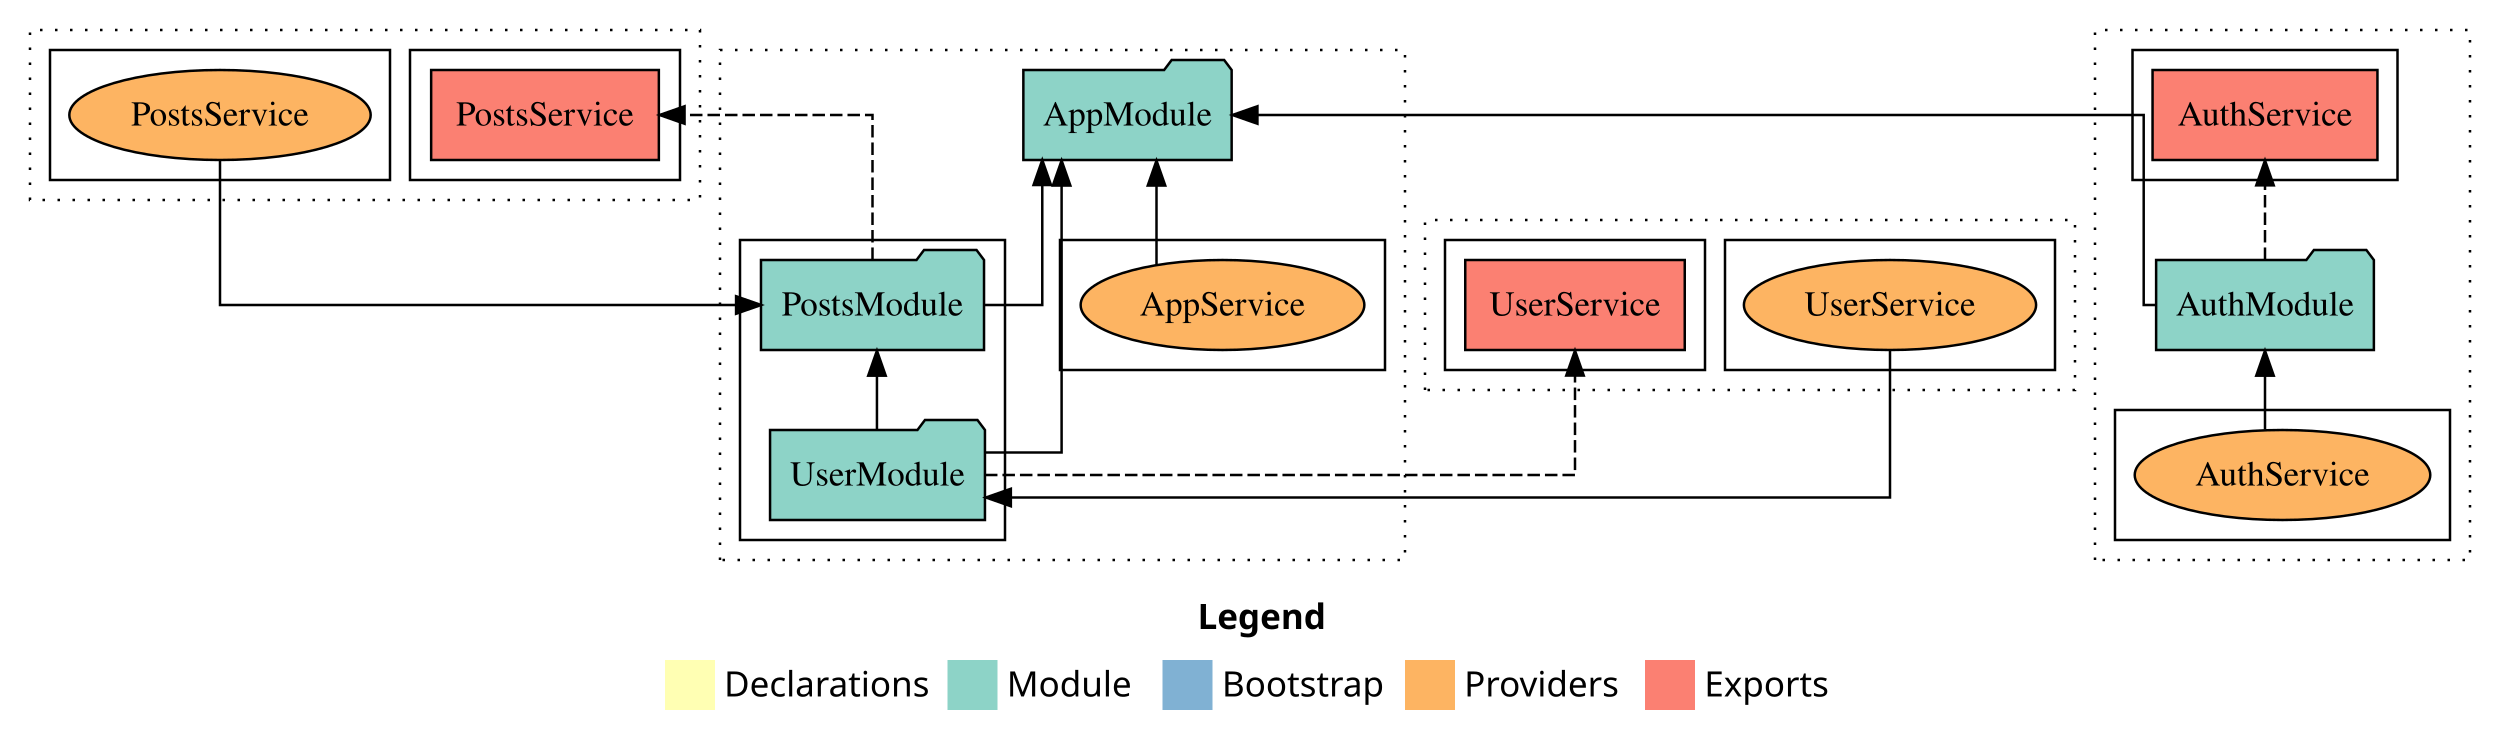
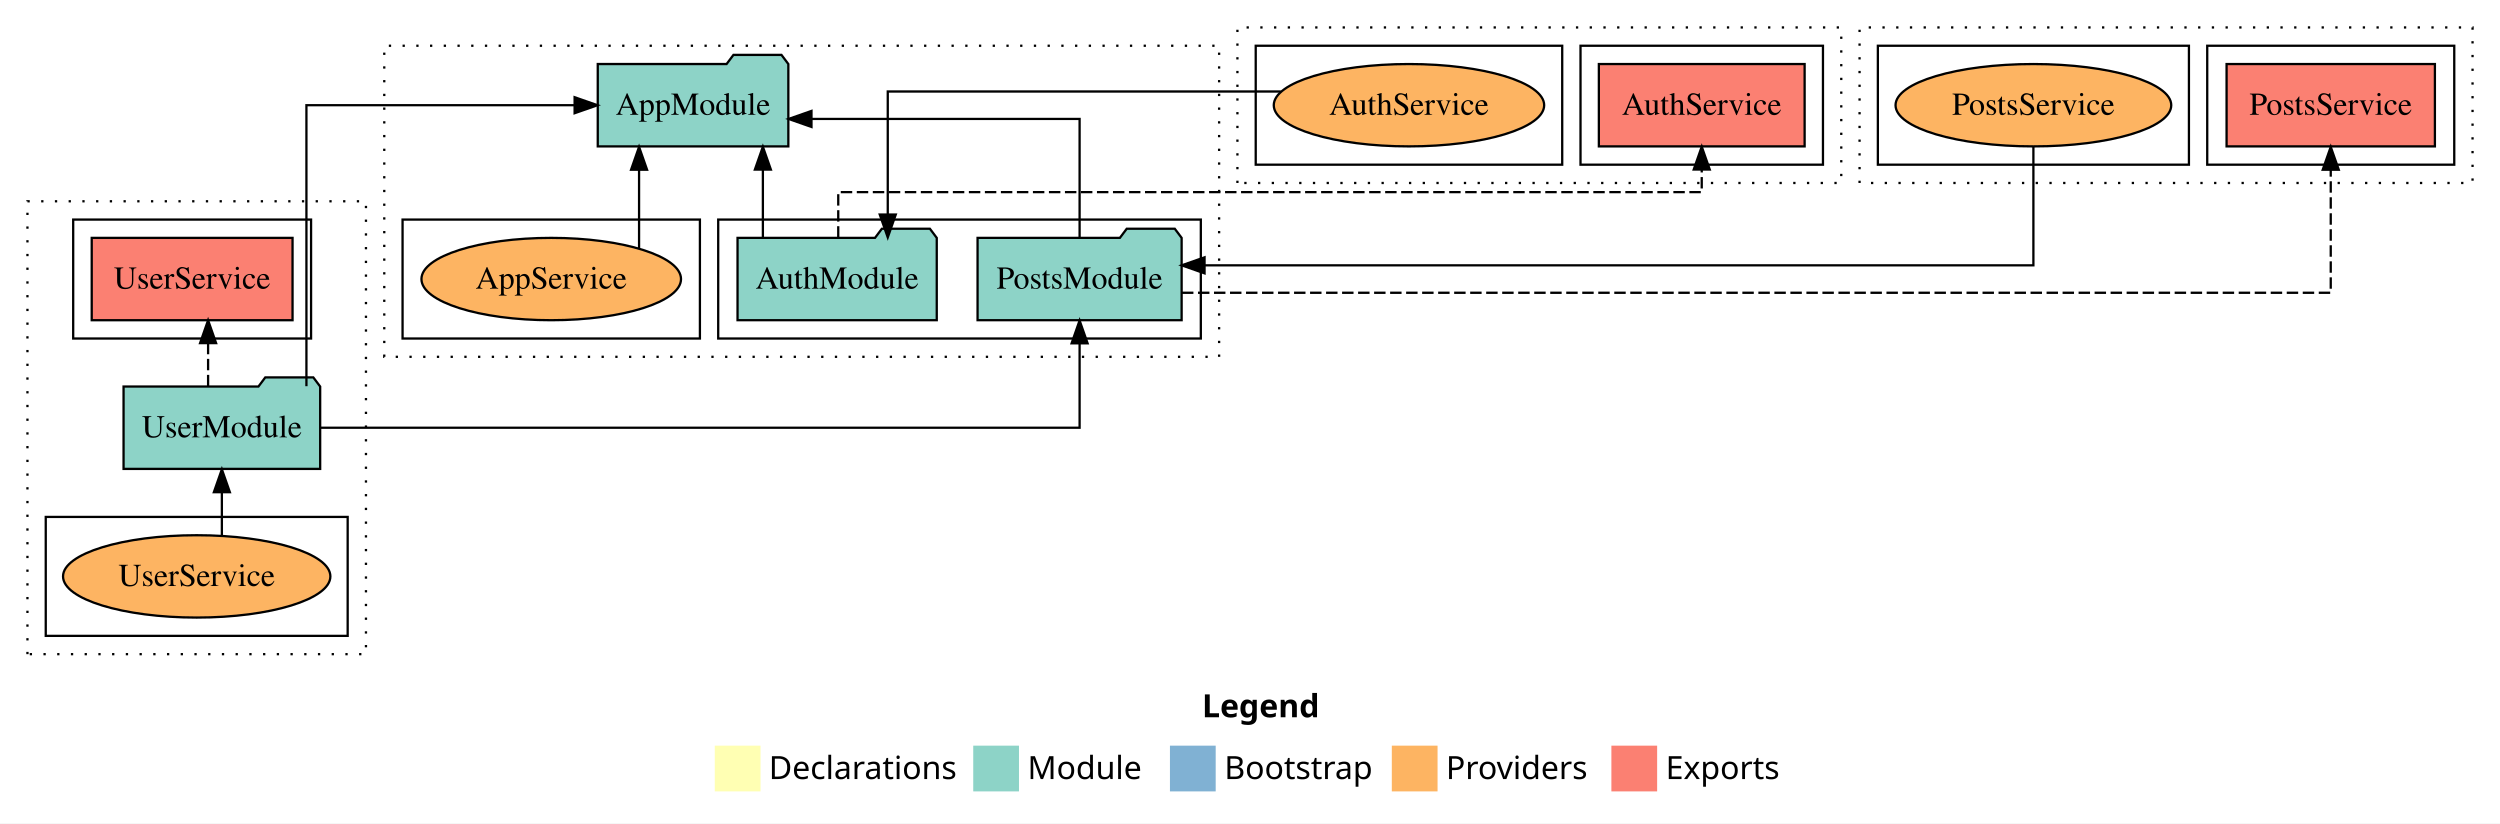
- <svg xmlns="http://www.w3.org/2000/svg" width="1000pt" height="298pt" viewBox="0.00 0.00 1000.00 298.00">
-   <g id="graph0" class="graph" transform="scale(1 1) rotate(0) translate(4 294)">
-     <polygon fill="white" stroke="transparent" points="-4,4 -4,-294 996,-294 996,4 -4,4" />
-     <text text-anchor="start" x="475.01" y="-42.4" font-family="Times-12" font-weight="bold" font-size="14.00">Legend</text>
-     <polygon fill="#ffffb3" stroke="transparent" points="262,-10 262,-30 282,-30 282,-10 262,-10" />
-     <text text-anchor="start" x="285.63" y="-15.4" font-family="Times-12" font-size="14.00">  Declarations</text>
-     <polygon fill="#8dd3c7" stroke="transparent" points="375,-10 375,-30 395,-30 395,-10 375,-10" />
-     <text text-anchor="start" x="398.73" y="-15.4" font-family="Times-12" font-size="14.00">  Module</text>
-     <polygon fill="#80b1d3" stroke="transparent" points="461,-10 461,-30 481,-30 481,-10 461,-10" />
-     <text text-anchor="start" x="484.78" y="-15.4" font-family="Times-12" font-size="14.00">  Bootstrap</text>
-     <polygon fill="#fdb462" stroke="transparent" points="558,-10 558,-30 578,-30 578,-10 558,-10" />
-     <text text-anchor="start" x="581.67" y="-15.4" font-family="Times-12" font-size="14.00">  Providers</text>
-     <polygon fill="#fb8072" stroke="transparent" points="654,-10 654,-30 674,-30 674,-10 654,-10" />
-     <text text-anchor="start" x="677.73" y="-15.4" font-family="Times-12" font-size="14.00">  Exports</text>
+ <svg xmlns="http://www.w3.org/2000/svg" width="1093pt" height="360pt" viewBox="0.00 0.00 1093.00 360.00">
+   <g id="graph0" class="graph" transform="scale(1 1) rotate(0) translate(4 356)">
+     <polygon fill="white" stroke="transparent" points="-4,4 -4,-356 1089,-356 1089,4 -4,4" />
+     <text text-anchor="start" x="521.51" y="-42.4" font-family="Times-12" font-weight="bold" font-size="14.00">Legend</text>
+     <polygon fill="#ffffb3" stroke="transparent" points="308.5,-10 308.5,-30 328.5,-30 328.5,-10 308.5,-10" />
+     <text text-anchor="start" x="332.13" y="-15.4" font-family="Times-12" font-size="14.00">  Declarations</text>
+     <polygon fill="#8dd3c7" stroke="transparent" points="421.5,-10 421.5,-30 441.5,-30 441.5,-10 421.5,-10" />
+     <text text-anchor="start" x="445.23" y="-15.4" font-family="Times-12" font-size="14.00">  Module</text>
+     <polygon fill="#80b1d3" stroke="transparent" points="507.5,-10 507.5,-30 527.5,-30 527.5,-10 507.5,-10" />
+     <text text-anchor="start" x="531.28" y="-15.4" font-family="Times-12" font-size="14.00">  Bootstrap</text>
+     <polygon fill="#fdb462" stroke="transparent" points="604.5,-10 604.5,-30 624.5,-30 624.5,-10 604.5,-10" />
+     <text text-anchor="start" x="628.17" y="-15.4" font-family="Times-12" font-size="14.00">  Providers</text>
+     <polygon fill="#fb8072" stroke="transparent" points="700.5,-10 700.5,-30 720.5,-30 720.5,-10 700.5,-10" />
+     <text text-anchor="start" x="724.23" y="-15.4" font-family="Times-12" font-size="14.00">  Exports</text>
+     <g id="clust19" class="cluster">
+       <polygon fill="none" stroke="black" stroke-dasharray="1,5" points="8,-70 8,-268 156,-268 156,-70 8,-70" />
+     </g>
+     <g id="clust24" class="cluster">
+       <polygon fill="none" stroke="black" points="16,-78 16,-130 148,-130 148,-78 16,-78" />
+     </g>
+     <g id="clust22" class="cluster">
+       <polygon fill="none" stroke="black" points="28,-208 28,-260 132,-260 132,-208 28,-208" />
+     </g>
+     <g id="clust1" class="cluster">
+       <polygon fill="none" stroke="black" stroke-dasharray="1,5" points="164,-200 164,-336 529,-336 529,-200 164,-200" />
+     </g>
+     <g id="clust3" class="cluster">
+       <polygon fill="none" stroke="black" points="310,-208 310,-260 521,-260 521,-208 310,-208" />
+     </g>
+     <g id="clust6" class="cluster">
+       <polygon fill="none" stroke="black" points="172,-208 172,-260 302,-260 302,-208 172,-208" />
+     </g>
    <g id="clust7" class="cluster">
-       <polygon fill="none" stroke="black" stroke-dasharray="1,5" points="834,-70 834,-282 984,-282 984,-70 834,-70" />
+       <polygon fill="none" stroke="black" stroke-dasharray="1,5" points="537,-276 537,-344 801,-344 801,-276 537,-276" />
    </g>
    <g id="clust10" class="cluster">
-       <polygon fill="none" stroke="black" points="849,-222 849,-274 955,-274 955,-222 849,-222" />
+       <polygon fill="none" stroke="black" points="687,-284 687,-336 793,-336 793,-284 687,-284" />
    </g>
    <g id="clust12" class="cluster">
-       <polygon fill="none" stroke="black" points="842,-78 842,-130 976,-130 976,-78 842,-78" />
-     </g>
-     <g id="clust1" class="cluster">
-       <polygon fill="none" stroke="black" stroke-dasharray="1,5" points="284,-70 284,-274 558,-274 558,-70 284,-70" />
-     </g>
-     <g id="clust6" class="cluster">
-       <polygon fill="none" stroke="black" points="420,-146 420,-198 550,-198 550,-146 420,-146" />
-     </g>
-     <g id="clust3" class="cluster">
-       <polygon fill="none" stroke="black" points="292,-78 292,-198 398,-198 398,-78 292,-78" />
+       <polygon fill="none" stroke="black" points="545,-284 545,-336 679,-336 679,-284 545,-284" />
    </g>
    <g id="clust13" class="cluster">
-       <polygon fill="none" stroke="black" stroke-dasharray="1,5" points="8,-214 8,-282 276,-282 276,-214 8,-214" />
+       <polygon fill="none" stroke="black" stroke-dasharray="1,5" points="809,-276 809,-344 1077,-344 1077,-276 809,-276" />
    </g>
    <g id="clust16" class="cluster">
-       <polygon fill="none" stroke="black" points="160,-222 160,-274 268,-274 268,-222 160,-222" />
+       <polygon fill="none" stroke="black" points="961,-284 961,-336 1069,-336 1069,-284 961,-284" />
    </g>
    <g id="clust18" class="cluster">
-       <polygon fill="none" stroke="black" points="16,-222 16,-274 152,-274 152,-222 16,-222" />
-     </g>
-     <g id="clust19" class="cluster">
-       <polygon fill="none" stroke="black" stroke-dasharray="1,5" points="566,-138 566,-206 826,-206 826,-138 566,-138" />
-     </g>
-     <g id="clust24" class="cluster">
-       <polygon fill="none" stroke="black" points="686,-146 686,-198 818,-198 818,-146 686,-146" />
-     </g>
-     <g id="clust22" class="cluster">
-       <polygon fill="none" stroke="black" points="574,-146 574,-198 678,-198 678,-146 574,-146" />
+       <polygon fill="none" stroke="black" points="817,-284 817,-336 953,-336 953,-284 817,-284" />
    </g>
    <g id="node1" class="node">
-       <polygon fill="#8dd3c7" stroke="black" points="945.55,-190 942.55,-194 921.55,-194 918.55,-190 858.45,-190 858.45,-154 945.55,-154 945.55,-190" />
-       <text text-anchor="middle" x="902" y="-167.8" font-family="Times,serif" font-size="14.00">AuthModule</text>
+       <polygon fill="#8dd3c7" stroke="black" points="405.55,-252 402.55,-256 381.55,-256 378.55,-252 318.45,-252 318.45,-216 405.55,-216 405.55,-252" />
+       <text text-anchor="middle" x="362" y="-229.8" font-family="Times,serif" font-size="14.00">AuthModule</text>
    </g>
    <g id="node4" class="node">
-       <polygon fill="#8dd3c7" stroke="black" points="488.66,-266 485.66,-270 464.66,-270 461.66,-266 405.34,-266 405.34,-230 488.66,-230 488.66,-266" />
-       <text text-anchor="middle" x="447" y="-243.8" font-family="Times,serif" font-size="14.00">AppModule</text>
+       <polygon fill="#8dd3c7" stroke="black" points="340.66,-328 337.66,-332 316.66,-332 313.66,-328 257.34,-328 257.34,-292 340.66,-292 340.66,-328" />
+       <text text-anchor="middle" x="299" y="-305.8" font-family="Times,serif" font-size="14.00">AppModule</text>
    </g>
    <g id="edge1" class="edge">
-       <path fill="none" stroke="black" d="M858.31,-172C855.33,-172 853.48,-172 853.48,-172 853.48,-172 853.48,-248 853.48,-248 853.48,-248 498.97,-248 498.97,-248" />
-       <polygon fill="black" stroke="black" points="498.97,-244.5 488.97,-248 498.97,-251.5 498.97,-244.5" />
+       <path fill="none" stroke="black" d="M329.53,-252.01C329.53,-252.01 329.53,-281.85 329.53,-281.85" />
+       <polygon fill="black" stroke="black" points="326.03,-281.85 329.53,-291.85 333.03,-281.85 326.03,-281.85" />
    </g>
    <g id="node6" class="node">
-       <polygon fill="#fb8072" stroke="black" points="946.98,-266 857.02,-266 857.02,-230 946.98,-230 946.98,-266" />
-       <text text-anchor="middle" x="902" y="-243.8" font-family="Times,serif" font-size="14.00">AuthService </text>
+       <polygon fill="#fb8072" stroke="black" points="784.98,-328 695.02,-328 695.02,-292 784.98,-292 784.98,-328" />
+       <text text-anchor="middle" x="740" y="-305.8" font-family="Times,serif" font-size="14.00">AuthService </text>
    </g>
    <g id="edge5" class="edge">
-       <path fill="none" stroke="black" stroke-dasharray="5,2" d="M902,-190.01C902,-190.01 902,-219.85 902,-219.85" />
-       <polygon fill="black" stroke="black" points="898.5,-219.85 902,-229.85 905.5,-219.85 898.5,-219.85" />
+       <path fill="none" stroke="black" stroke-dasharray="5,2" d="M362.48,-252.11C362.48,-261.9 362.48,-272 362.48,-272 362.48,-272 740,-272 740,-272 740,-272 740,-281.89 740,-281.89" />
+       <polygon fill="black" stroke="black" points="736.5,-281.89 740,-291.89 743.5,-281.89 736.5,-281.89" />
    </g>
    <g id="node2" class="node">
-       <polygon fill="#8dd3c7" stroke="black" points="389.61,-190 386.61,-194 365.61,-194 362.61,-190 300.39,-190 300.39,-154 389.61,-154 389.61,-190" />
-       <text text-anchor="middle" x="345" y="-167.8" font-family="Times,serif" font-size="14.00">PostsModule</text>
+       <polygon fill="#8dd3c7" stroke="black" points="512.61,-252 509.61,-256 488.61,-256 485.61,-252 423.39,-252 423.39,-216 512.61,-216 512.61,-252" />
+       <text text-anchor="middle" x="468" y="-229.8" font-family="Times,serif" font-size="14.00">PostsModule</text>
    </g>
    <g id="edge2" class="edge">
-       <path fill="none" stroke="black" d="M389.92,-172C402.55,-172 412.91,-172 412.91,-172 412.91,-172 412.91,-219.99 412.91,-219.99" />
-       <polygon fill="black" stroke="black" points="409.41,-219.99 412.91,-229.99 416.41,-219.99 409.41,-219.99" />
+       <path fill="none" stroke="black" d="M468,-252.03C468,-272.77 468,-304 468,-304 468,-304 350.78,-304 350.78,-304" />
+       <polygon fill="black" stroke="black" points="350.78,-300.5 340.78,-304 350.78,-307.5 350.78,-300.5" />
    </g>
    <g id="node8" class="node">
-       <polygon fill="#fb8072" stroke="black" points="259.54,-266 168.46,-266 168.46,-230 259.54,-230 259.54,-266" />
-       <text text-anchor="middle" x="214" y="-243.8" font-family="Times,serif" font-size="14.00">PostsService </text>
+       <polygon fill="#fb8072" stroke="black" points="1060.54,-328 969.46,-328 969.46,-292 1060.54,-292 1060.54,-328" />
+       <text text-anchor="middle" x="1015" y="-305.8" font-family="Times,serif" font-size="14.00">PostsService </text>
    </g>
    <g id="edge8" class="edge">
-       <path fill="none" stroke="black" stroke-dasharray="5,2" d="M345,-190.01C345,-212.49 345,-248 345,-248 345,-248 269.82,-248 269.82,-248" />
-       <polygon fill="black" stroke="black" points="269.82,-244.5 259.82,-248 269.82,-251.5 269.82,-244.5" />
+       <path fill="none" stroke="black" stroke-dasharray="5,2" d="M512.76,-228C643.4,-228 1015,-228 1015,-228 1015,-228 1015,-281.8 1015,-281.8" />
+       <polygon fill="black" stroke="black" points="1011.5,-281.8 1015,-291.8 1018.5,-281.8 1011.5,-281.8" />
    </g>
    <g id="node3" class="node">
-       <polygon fill="#8dd3c7" stroke="black" points="389.98,-122 386.98,-126 365.98,-126 362.98,-122 304.02,-122 304.02,-86 389.98,-86 389.98,-122" />
-       <text text-anchor="middle" x="347" y="-99.8" font-family="Times,serif" font-size="14.00">UserModule</text>
+       <polygon fill="#8dd3c7" stroke="black" points="135.98,-187 132.98,-191 111.98,-191 108.98,-187 50.02,-187 50.02,-151 135.98,-151 135.98,-187" />
+       <text text-anchor="middle" x="93" y="-164.8" font-family="Times,serif" font-size="14.00">UserModule</text>
    </g>
    <g id="edge7" class="edge">
-       <path fill="none" stroke="black" d="M346.78,-122.22C346.78,-122.22 346.78,-143.73 346.78,-143.73" />
-       <polygon fill="black" stroke="black" points="343.28,-143.73 346.78,-153.73 350.28,-143.73 343.28,-143.73" />
+       <path fill="none" stroke="black" d="M136.02,-169C234.52,-169 468,-169 468,-169 468,-169 468,-205.89 468,-205.89" />
+       <polygon fill="black" stroke="black" points="464.5,-205.89 468,-215.89 471.5,-205.89 464.5,-205.89" />
    </g>
    <g id="edge3" class="edge">
-       <path fill="none" stroke="black" d="M390.26,-113C406.3,-113 420.64,-113 420.64,-113 420.64,-113 420.64,-219.79 420.64,-219.79" />
-       <polygon fill="black" stroke="black" points="417.14,-219.79 420.64,-229.79 424.14,-219.79 417.14,-219.79" />
+       <path fill="none" stroke="black" d="M129.97,-187.14C129.97,-225.23 129.97,-310 129.97,-310 129.97,-310 247.22,-310 247.22,-310" />
+       <polygon fill="black" stroke="black" points="247.22,-313.5 257.22,-310 247.22,-306.5 247.22,-313.5" />
    </g>
    <g id="node10" class="node">
-       <polygon fill="#fb8072" stroke="black" points="669.9,-190 582.1,-190 582.1,-154 669.9,-154 669.9,-190" />
-       <text text-anchor="middle" x="626" y="-167.8" font-family="Times,serif" font-size="14.00">UserService </text>
+       <polygon fill="#fb8072" stroke="black" points="123.9,-252 36.1,-252 36.1,-216 123.9,-216 123.9,-252" />
+       <text text-anchor="middle" x="80" y="-229.8" font-family="Times,serif" font-size="14.00">UserService </text>
    </g>
    <g id="edge10" class="edge">
-       <path fill="none" stroke="black" stroke-dasharray="5,2" d="M389.98,-104C468.24,-104 626,-104 626,-104 626,-104 626,-143.78 626,-143.78" />
-       <polygon fill="black" stroke="black" points="622.5,-143.78 626,-153.78 629.5,-143.78 622.5,-143.78" />
+       <path fill="none" stroke="black" stroke-dasharray="5,2" d="M86.98,-187.11C86.98,-187.11 86.98,-205.99 86.98,-205.99" />
+       <polygon fill="black" stroke="black" points="83.48,-205.99 86.98,-215.99 90.48,-205.99 83.48,-205.99" />
    </g>
    <g id="node5" class="node">
-       <ellipse fill="#fdb462" stroke="black" cx="485" cy="-172" rx="56.74" ry="18" />
-       <text text-anchor="middle" x="485" y="-167.8" font-family="Times,serif" font-size="14.00">AppService</text>
+       <ellipse fill="#fdb462" stroke="black" cx="237" cy="-234" rx="56.74" ry="18" />
+       <text text-anchor="middle" x="237" y="-229.8" font-family="Times,serif" font-size="14.00">AppService</text>
    </g>
    <g id="edge4" class="edge">
-       <path fill="none" stroke="black" d="M458.6,-188.12C458.6,-188.12 458.6,-219.77 458.6,-219.77" />
-       <polygon fill="black" stroke="black" points="455.1,-219.77 458.6,-229.77 462.1,-219.77 455.1,-219.77" />
+       <path fill="none" stroke="black" d="M275.4,-247.24C275.4,-247.24 275.4,-281.79 275.4,-281.79" />
+       <polygon fill="black" stroke="black" points="271.9,-281.79 275.4,-291.79 278.9,-281.79 271.9,-281.79" />
    </g>
    <g id="node7" class="node">
-       <ellipse fill="#fdb462" stroke="black" cx="909" cy="-104" rx="59.11" ry="18" />
-       <text text-anchor="middle" x="909" y="-99.8" font-family="Times,serif" font-size="14.00">AuthService</text>
+       <ellipse fill="#fdb462" stroke="black" cx="612" cy="-310" rx="59.11" ry="18" />
+       <text text-anchor="middle" x="612" y="-305.8" font-family="Times,serif" font-size="14.00">AuthService</text>
    </g>
    <g id="edge6" class="edge">
-       <path fill="none" stroke="black" d="M902,-122.22C902,-122.22 902,-143.73 902,-143.73" />
-       <polygon fill="black" stroke="black" points="898.5,-143.73 902,-153.73 905.5,-143.73 898.5,-143.73" />
+       <path fill="none" stroke="black" d="M555.96,-316C488.49,-316 384.13,-316 384.13,-316 384.13,-316 384.13,-262.2 384.13,-262.2" />
+       <polygon fill="black" stroke="black" points="387.63,-262.2 384.13,-252.2 380.63,-262.2 387.63,-262.2" />
    </g>
    <g id="node9" class="node">
-       <ellipse fill="#fdb462" stroke="black" cx="84" cy="-248" rx="60.27" ry="18" />
-       <text text-anchor="middle" x="84" y="-243.8" font-family="Times,serif" font-size="14.00">PostsService</text>
+       <ellipse fill="#fdb462" stroke="black" cx="885" cy="-310" rx="60.27" ry="18" />
+       <text text-anchor="middle" x="885" y="-305.8" font-family="Times,serif" font-size="14.00">PostsService</text>
    </g>
    <g id="edge9" class="edge">
-       <path fill="none" stroke="black" d="M84,-229.99C84,-207.51 84,-172 84,-172 84,-172 290.43,-172 290.43,-172" />
-       <polygon fill="black" stroke="black" points="290.43,-175.5 300.43,-172 290.43,-168.5 290.43,-175.5" />
+       <path fill="none" stroke="black" d="M885,-291.97C885,-271.23 885,-240 885,-240 885,-240 522.63,-240 522.63,-240" />
+       <polygon fill="black" stroke="black" points="522.63,-236.5 512.63,-240 522.63,-243.5 522.63,-236.5" />
    </g>
    <g id="node11" class="node">
-       <ellipse fill="#fdb462" stroke="black" cx="752" cy="-172" rx="58.44" ry="18" />
-       <text text-anchor="middle" x="752" y="-167.8" font-family="Times,serif" font-size="14.00">UserService</text>
+       <ellipse fill="#fdb462" stroke="black" cx="82" cy="-104" rx="58.44" ry="18" />
+       <text text-anchor="middle" x="82" y="-99.8" font-family="Times,serif" font-size="14.00">UserService</text>
    </g>
    <g id="edge11" class="edge">
-       <path fill="none" stroke="black" d="M752,-153.75C752,-130.98 752,-95 752,-95 752,-95 400.34,-95 400.34,-95" />
-       <polygon fill="black" stroke="black" points="400.34,-91.5 390.34,-95 400.34,-98.5 400.34,-91.5" />
+       <path fill="none" stroke="black" d="M93,-121.76C93,-121.76 93,-140.81 93,-140.81" />
+       <polygon fill="black" stroke="black" points="89.5,-140.81 93,-150.81 96.5,-140.81 89.5,-140.81" />
    </g>
  </g>
</svg>
